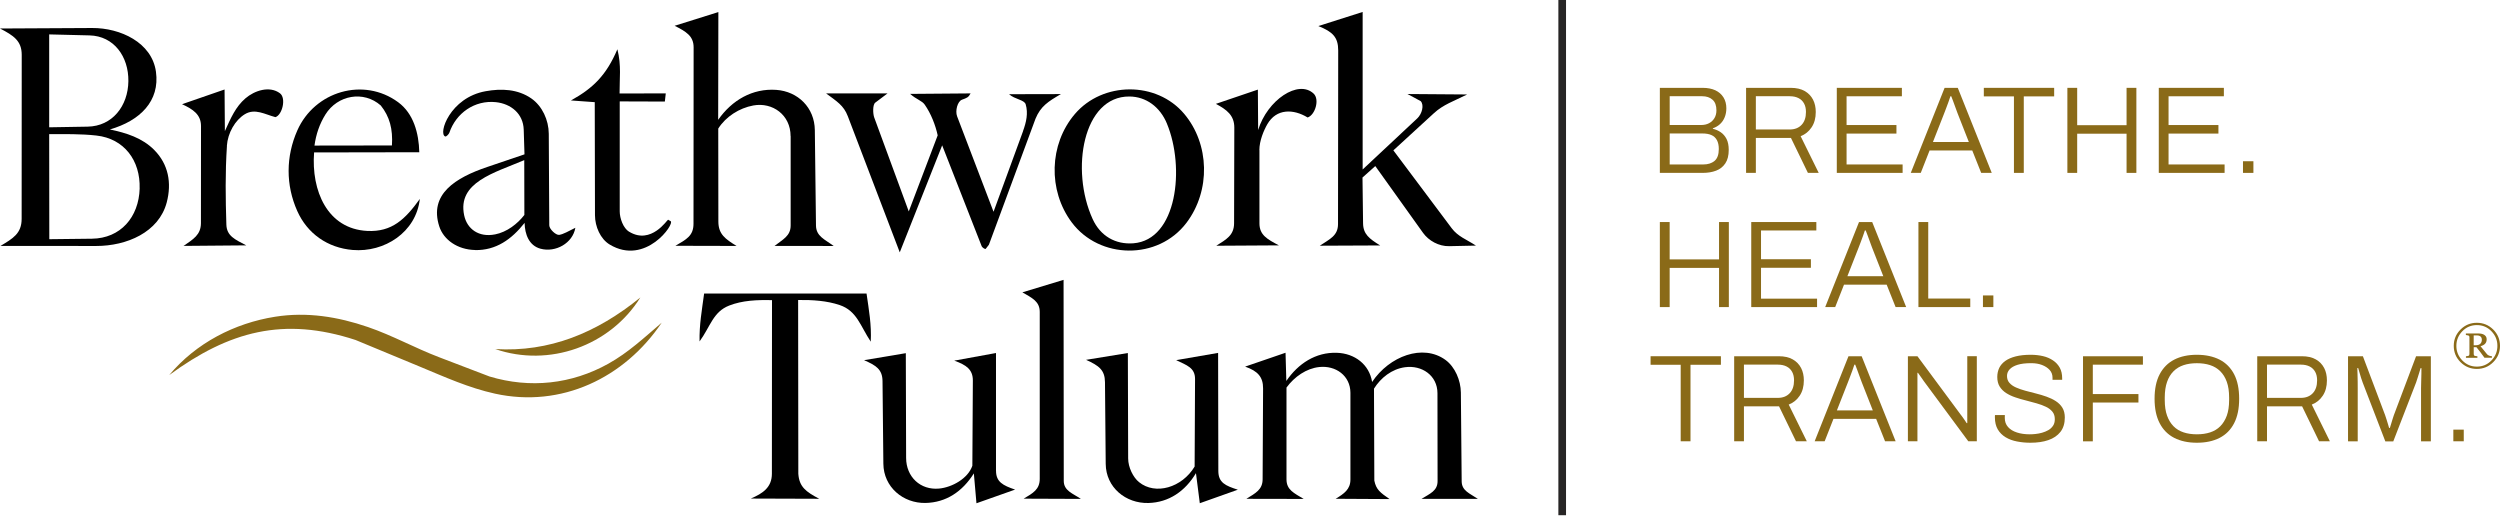
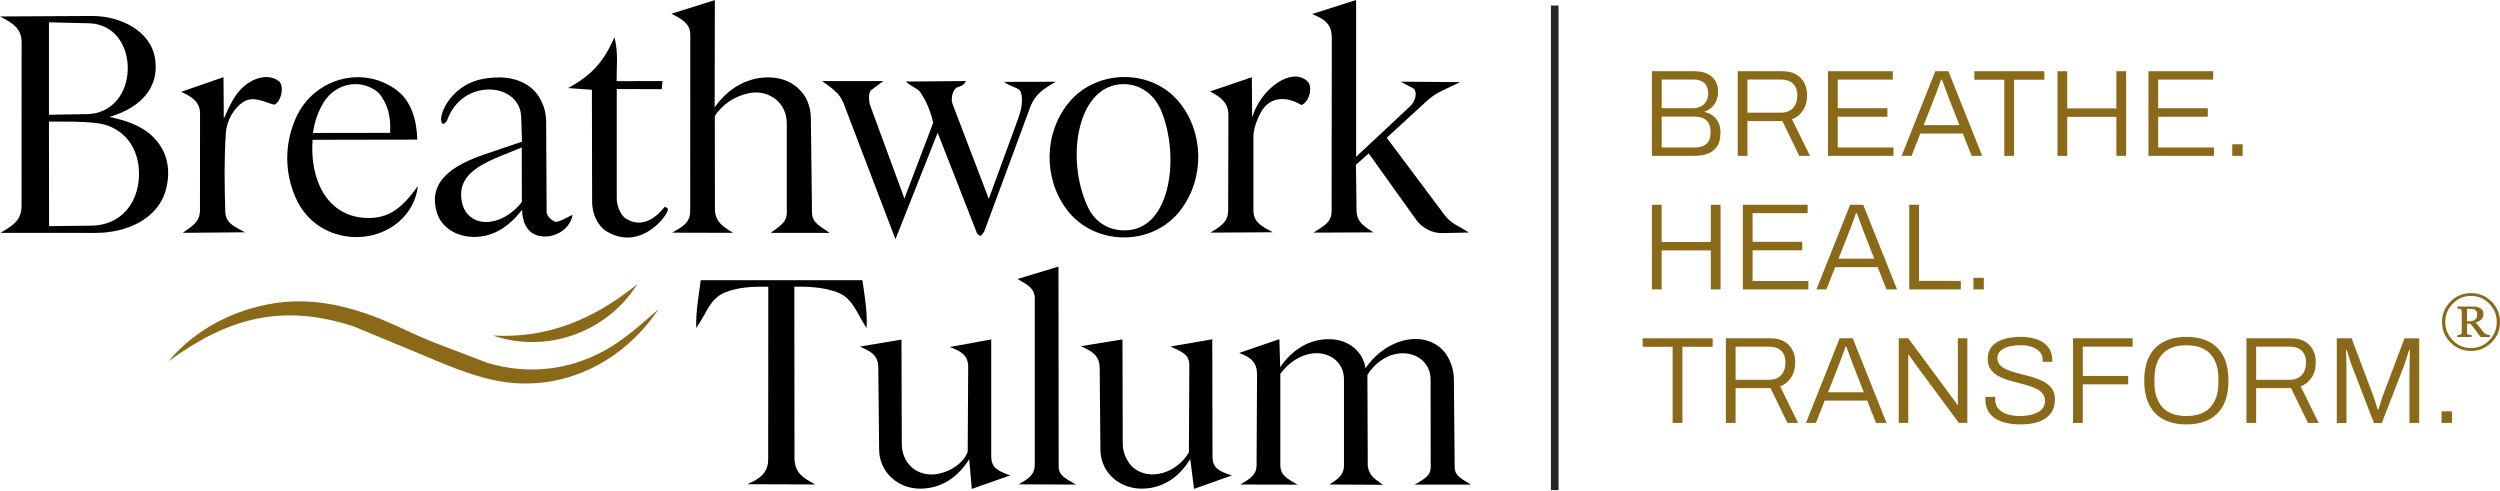
- <svg xmlns="http://www.w3.org/2000/svg" id="Layer_2" data-name="Layer 2" viewBox="0 0 652.59 134.49">
+ <svg xmlns="http://www.w3.org/2000/svg" id="Layer_2" data-name="Layer 2" viewBox="0 0 655.73 128.54">
  <defs>
    <style>
      .cls-1 {
        fill: #8a6a18;
      }

      .cls-2 {
        isolation: isolate;
      }

      .cls-3 {
        fill: #272525;
      }
    </style>
  </defs>
  <g id="Layer_1-2" data-name="Layer 1">
    <g>
      <g>
-         <path d="M40.29,39.18c3.63,3.67,4.59,8.51,3.23,13.67-2.06,7.79-10.45,11.37-18.43,11.36l-24.96-.02c3.25-1.94,5.52-3.24,5.52-7.07l.02-42.8c0-3.68-2.15-5.05-5.66-6.88l24.04-.13c7.37-.04,15.6,3.78,16.66,11.42s-4.14,12.79-12.03,15.06c4.27.91,8.43,2.17,11.62,5.39ZM33.51,21.18c.08-6.42-3.78-11.79-10.14-11.94l-10.53-.26v24.25s10.03-.17,10.03-.17c6.45-.11,10.56-5.38,10.64-11.87ZM36.45,49.2c.22-7.28-4.02-13.02-11.29-13.82-4.02-.45-8.26-.37-12.32-.36l.03,27.42,11.13-.13c7.45-.09,12.23-5.59,12.46-13.11Z" />
-         <path d="M362.77,130.28l-14.11-.08c2.2-1.34,3.85-2.47,3.85-5.02v-22.66c-.02-4.44-3.83-7.18-8.15-6.71-3.35.36-6.46,2.52-8.54,5.36v23.95c0,2.76,1.95,3.58,4.49,5.12l-14.97-.03c2.41-1.49,4.24-2.39,4.25-5.1l.12-23.72c.01-2.97-1.36-4.53-4.69-5.69l10.55-3.62.21,7.36c3.09-4.53,7.66-7.53,13.17-7.35,4.68.15,8.49,3.05,9.22,7.62,4.49-6.74,13.27-10.05,19.16-5.75,2.49,1.82,3.98,5.35,4.01,8.51l.21,23.18c.02,2.47,2.09,3.13,4.24,4.58h-14.74c2.27-1.4,4.22-2.11,4.21-4.67l-.03-22.91c0-4.64-4.08-7.4-8.49-6.79-3.44.48-6.29,2.74-8.08,5.59l.09,24.01c.48,2.36,1.51,3.1,4.01,4.84Z" />
-         <path d="M206.37,35.52c0-5.52-4.71-8.9-9.72-7.99-3.69.68-7.18,2.91-9.16,6.03l.03,24.28c0,3.3,1.83,4.57,4.75,6.36l-15.96-.04c2.82-1.66,4.72-2.57,4.72-5.76l.03-46.04c0-2.99-2.01-4.13-4.95-5.63l11.41-3.58-.05,28.13c3.57-5.12,8.95-8.26,15.17-7.82,5.63.4,9.99,4.61,10.06,10.51l.3,24.88c.03,2.85,2.3,3.62,4.62,5.36l-15.43-.02c2.17-1.71,4.2-2.58,4.2-5.34v-23.34Z" />
-         <path d="M267.04,34.23c.85-2.31,1.39-4.69.7-7-.36-1.2-2.81-1.27-4.34-2.64l13.54-.03c-3.32,1.93-5.29,3.16-6.64,6.44l-12.16,32.88-.82,1.06c-.16.21-.94-.35-1.06-.65l-10.32-26.35-11.07,27.93-13.56-35.53c-1.09-2.86-2.87-3.86-5.67-5.96h16.04s-3.19,2.4-3.19,2.4c-.74.55-.63,2.94-.29,3.88l9.02,24.53,7.55-19.86c-.59-2.71-1.75-5.67-3.38-8.01-.73-1.05-2.17-1.35-3.81-2.81l15.78-.13c-.56,1.06-.95,1.17-2.26,1.65-1.15.42-1.81,2.9-1.26,4.34l9.51,24.91,7.7-21.03Z" />
-         <path d="M378.28,64.26c-2.69.06-5.34-1.42-6.81-3.47l-12.47-17.44-3.34,2.99.15,11.95c.04,2.85,1.62,4.02,4.46,5.78l-15.75.07c2.55-1.72,4.74-2.57,4.75-5.63l.05-45.33c0-3.46-1.42-4.87-5.18-6.38l11.56-3.68v41.12s14.27-13.35,14.27-13.35c1.22-1.15,1.85-3.49.87-4.5l-3.44-1.85,15.58.12c-3.57,1.78-6.23,2.64-8.67,4.88l-10.59,9.71,15.22,20.32c1.63,2.17,3.79,2.89,6.34,4.54l-7,.15Z" />
-         <path d="M309.72,58.15c-7.44,9.84-22.74,9.55-29.96-.1-6.23-8.33-5.93-20.39.83-28.3,7.25-8.48,21.29-8.62,28.53-.03,6.64,7.88,6.95,20.03.6,28.43ZM304.61,32.26c-1.81-4.37-5.45-7.04-9.8-7.07-12.12-.08-15.44,19.15-9.6,31.97,2.04,4.48,5.99,6.7,10.62,6.35,11.45-.86,13.54-19.76,8.78-31.24Z" />
-         <path d="M260,122.9c0,2.9,1.81,3.83,4.98,4.9l-10.09,3.57-.68-7.8c-2.98,4.76-7.25,7.61-12.62,7.72-5.82.12-10.94-4.13-11-10.24l-.22-21.56c-.03-3.08-1.69-4.1-4.82-5.47l10.9-1.83.08,27.36c.01,4.91,3.72,8.46,8.65,7.98,3.29-.32,7.5-2.58,8.64-5.96l.13-22.22c.02-2.91-1.75-4.1-4.86-5.21l10.9-1.99v30.75Z" />
-         <path d="M213.83,130.2l-17.85-.06c3.14-1.32,5.51-2.92,5.51-6.49l.03-45.3c-3.9-.1-7.75.07-11.17,1.41-4.21,1.64-4.87,5.4-7.74,9.37-.09-4.31.6-8.09,1.19-12.5h42.4c.62,4.35,1.32,8.12,1.1,12.56-2.77-4.18-3.61-8.03-8.11-9.56-3.32-1.12-7.03-1.37-10.85-1.32l.05,45.36c.24,3.44,1.99,4.69,5.45,6.53Z" />
-         <path d="M318.03,122.93c0,3.07,1.87,3.87,5.09,4.9l-9.93,3.53-1-7.85c-2.81,4.71-7.07,7.65-12.42,7.79-5.9.15-11.09-4.05-11.14-10.23l-.19-21.3c-.03-3.17-1.54-4.31-4.94-5.84l10.91-1.78.08,27.53c0,2.32,1.32,4.95,2.83,6.17,4.28,3.48,11.23,1.44,14.52-4.06l.11-22.85c.01-2.95-2.13-3.58-4.93-4.93l10.95-1.89.06,30.81Z" />
-         <path d="M123.99,65.26c-4.56-.1-8.18-2.65-9.32-6.15-2.73-8.43,4.23-12.72,12.54-15.53l9.7-3.29-.2-6.44c-.13-4.19-3.34-6.76-7.25-7.18-5.58-.59-10.42,2.86-12.16,7.97-.12.35-.79,1.09-1.08.98-1.91-.68,1.23-10.14,10.55-11.81,4.1-.74,8.39-.57,11.93,1.89,2.84,1.98,4.53,5.63,4.55,9.23l.13,23.89c0,.98,1.73,2.61,2.59,2.49,1.05-.15,2.44-.96,4.22-1.85-.68,4.02-5.17,6.53-9.11,5.46-3-.82-4.08-3.77-4.14-6.74-3.39,4.29-7.45,7.21-12.95,7.1ZM129.18,61.2c3.18-.62,5.92-2.79,7.7-5.09l-.03-14.31c-7.87,3.35-17.49,5.78-15.69,14.39.77,3.67,3.9,5.81,8.03,5Z" />
-         <path d="M95.88,60.28c6.44.32,9.9-3.05,13.71-8.35-.97,8.72-9.26,14.02-17.53,13.32-6.54-.55-11.84-4.27-14.47-10.18-3.02-6.78-2.99-14.22.03-21.04,4.51-10.17,17.26-14,26.31-7.35,4.03,2.96,5.4,8.09,5.52,13.06l-27.46.05c-.77,9.97,3.44,19.97,13.89,20.49ZM102.31,37.97c.27-4.29-.59-7.52-2.91-10.43-4.49-3.97-11.29-2.74-14.46,2.36-1.54,2.49-2.44,5.14-2.85,8.1l20.21-.03Z" />
-         <path d="M164.22,60.48c5.79,3.53,10.01-3.23,10.18-3.13l.67.39c1.13.65-6.55,11.72-15.91,6.1-2.43-1.46-3.84-4.68-3.85-7.67l-.06-29.5-6.22-.45c5.83-3.21,9.27-6.63,12.13-13.36,1.08,4.23.54,7.73.57,11.54l12.06-.02-.24,2.13-11.78-.04v28.71c0,1.79.91,4.37,2.44,5.31Z" />
-         <path d="M267.21,130.17c2.42-1.43,4.2-2.41,4.2-5.17v-43.58c0-2.74-2-3.64-4.53-5.11l10.75-3.26.05,52.48c0,2.57,2.33,3.26,4.48,4.7l-14.96-.06Z" />
-         <path d="M59.24,38.08c-.47,7.03-.36,13.8-.15,20.54.09,3.01,2.27,3.88,5.18,5.43l-16.35.14c2.52-1.75,4.52-2.88,4.53-5.94l.02-25.35c0-3.01-2.1-4.39-4.95-5.7l11.1-3.84.08,10.87c1.55-3.43,2.81-6.36,5.37-8.56,2.37-2.04,6.31-3.35,9.02-1.31,1.65,1.25.62,5.62-1.19,6.22-2.76-.72-5.34-2.38-8-.76-2.5,1.53-4.45,4.85-4.68,8.27Z" />
-         <path d="M328.76,39.17v19.13c0,3.06,2.03,4.13,5.07,5.75l-16.34.1c2.64-1.67,4.65-2.74,4.65-5.89l.06-24.95c0-3.2-1.95-4.67-4.81-6.2l10.96-3.72.07,10.55c2.39-7.83,10.51-13.29,14.5-9.49,1.58,1.51.41,5.54-1.58,6.22-3.72-2.27-8.13-2.36-10.51,1.73-.97,1.68-2.09,4.39-2.09,6.77Z" />
+         <path d="M40.29,36.06c3.63,3.67,4.59,8.51,3.23,13.67-2.06,7.79-10.45,11.37-18.43,11.36l-24.96-.02c3.25-1.94,5.52-3.24,5.52-7.07l.02-42.8c0-3.68-2.15-5.05-5.66-6.88l24.04-.13c7.37-.04,15.6,3.78,16.66,11.42s-4.14,12.79-12.03,15.06c4.27.91,8.43,2.17,11.62,5.39ZM33.51,18.05c.08-6.42-3.78-11.79-10.14-11.94l-10.53-.26v24.25s10.03-.17,10.03-.17c6.45-.11,10.56-5.38,10.64-11.87ZM36.45,46.08c.22-7.28-4.02-13.02-11.29-13.82-4.02-.45-8.26-.37-12.32-.36l.03,27.42,11.13-.13c7.45-.09,12.23-5.59,12.46-13.11Z" />
+         <path d="M362.77,127.16l-14.11-.08c2.2-1.34,3.85-2.47,3.85-5.02v-22.66c-.02-4.44-3.83-7.18-8.15-6.71-3.35.36-6.46,2.52-8.54,5.36v23.95c0,2.76,1.95,3.58,4.49,5.12l-14.97-.03c2.41-1.49,4.24-2.39,4.25-5.1l.12-23.72c.01-2.97-1.36-4.53-4.69-5.69l10.55-3.62.21,7.36c3.09-4.53,7.66-7.53,13.17-7.35,4.68.15,8.49,3.05,9.22,7.62,4.49-6.74,13.27-10.05,19.16-5.75,2.49,1.82,3.98,5.35,4.01,8.51l.21,23.18c.02,2.47,2.09,3.13,4.24,4.58h-14.74c2.27-1.4,4.22-2.11,4.21-4.67l-.03-22.91c0-4.64-4.08-7.4-8.49-6.79-3.44.48-6.29,2.74-8.08,5.59l.09,24.01c.48,2.36,1.51,3.1,4.01,4.84Z" />
+         <path d="M206.37,32.39c0-5.52-4.71-8.9-9.72-7.99-3.69.68-7.18,2.91-9.16,6.03l.03,24.28c0,3.3,1.83,4.57,4.75,6.36l-15.96-.04c2.82-1.66,4.72-2.57,4.72-5.76l.03-46.04c0-2.99-2.01-4.13-4.95-5.63L187.5.03l-.05,28.13c3.57-5.12,8.95-8.26,15.17-7.82,5.63.4,9.99,4.61,10.06,10.51l.3,24.88c.03,2.85,2.3,3.62,4.62,5.36l-15.43-.02c2.17-1.71,4.2-2.58,4.2-5.34v-23.34Z" />
+         <path d="M267.04,31.11c.85-2.31,1.39-4.69.7-7-.36-1.2-2.81-1.27-4.34-2.64l13.54-.03c-3.32,1.93-5.29,3.16-6.64,6.44l-12.16,32.88-.82,1.06c-.16.21-.94-.35-1.06-.65l-10.32-26.35-11.07,27.93-13.56-35.53c-1.09-2.86-2.87-3.86-5.67-5.96h16.04s-3.19,2.4-3.19,2.4c-.74.55-.63,2.94-.29,3.88l9.02,24.53,7.55-19.86c-.59-2.71-1.75-5.67-3.38-8.01-.73-1.05-2.17-1.35-3.81-2.81l15.78-.13c-.56,1.06-.95,1.17-2.26,1.65-1.15.42-1.81,2.9-1.26,4.34l9.51,24.91,7.7-21.03Z" />
+         <path d="M378.28,61.14c-2.69.06-5.34-1.42-6.81-3.47l-12.47-17.44-3.34,2.99.15,11.95c.04,2.85,1.62,4.02,4.46,5.78l-15.75.07c2.55-1.72,4.74-2.57,4.75-5.63l.05-45.33c0-3.46-1.42-4.87-5.18-6.38l11.56-3.68v41.12s14.27-13.35,14.27-13.35c1.22-1.15,1.85-3.49.87-4.5l-3.44-1.85,15.58.12c-3.57,1.78-6.23,2.64-8.67,4.88l-10.59,9.71,15.22,20.32c1.63,2.17,3.79,2.89,6.34,4.54l-7,.15Z" />
+         <path d="M309.72,55.02c-7.44,9.84-22.74,9.55-29.96-.1-6.23-8.33-5.93-20.39.83-28.3,7.25-8.48,21.29-8.62,28.53-.03,6.64,7.88,6.95,20.03.6,28.43ZM304.61,29.14c-1.81-4.37-5.45-7.04-9.8-7.07-12.12-.08-15.44,19.15-9.6,31.97,2.04,4.48,5.99,6.7,10.62,6.35,11.45-.86,13.54-19.76,8.78-31.24Z" />
+         <path d="M260,119.78c0,2.9,1.81,3.83,4.98,4.9l-10.09,3.57-.68-7.8c-2.98,4.76-7.25,7.61-12.62,7.72-5.82.12-10.94-4.13-11-10.24l-.22-21.56c-.03-3.08-1.69-4.1-4.82-5.47l10.9-1.83.08,27.36c.01,4.91,3.72,8.46,8.65,7.98,3.29-.32,7.5-2.58,8.64-5.96l.13-22.22c.02-2.91-1.75-4.1-4.86-5.21l10.9-1.99v30.75Z" />
+         <path d="M213.83,127.07l-17.85-.06c3.14-1.32,5.51-2.92,5.51-6.49l.03-45.3c-3.9-.1-7.75.07-11.17,1.41-4.21,1.64-4.87,5.4-7.74,9.37-.09-4.31.6-8.09,1.19-12.5h42.4c.62,4.35,1.32,8.12,1.1,12.56-2.77-4.18-3.61-8.03-8.11-9.56-3.32-1.12-7.03-1.37-10.85-1.32l.05,45.36c.24,3.44,1.99,4.69,5.45,6.53Z" />
+         <path d="M318.03,119.8c0,3.07,1.87,3.87,5.09,4.9l-9.93,3.53-1-7.85c-2.81,4.71-7.07,7.65-12.42,7.79-5.9.15-11.09-4.05-11.14-10.23l-.19-21.3c-.03-3.17-1.54-4.31-4.94-5.84l10.91-1.78.08,27.53c0,2.32,1.32,4.95,2.83,6.17,4.28,3.48,11.23,1.44,14.52-4.06l.11-22.85c.01-2.95-2.13-3.58-4.93-4.93l10.95-1.89.06,30.81Z" />
+         <path d="M123.99,62.13c-4.56-.1-8.18-2.65-9.32-6.15-2.73-8.43,4.23-12.72,12.54-15.53l9.7-3.29-.2-6.44c-.13-4.19-3.34-6.76-7.25-7.18-5.58-.59-10.42,2.86-12.16,7.97-.12.35-.79,1.09-1.08.98-1.91-.68,1.23-10.14,10.55-11.81,4.1-.74,8.39-.57,11.93,1.89,2.84,1.98,4.53,5.63,4.55,9.23l.13,23.89c0,.98,1.73,2.61,2.59,2.49,1.05-.15,2.44-.96,4.22-1.85-.68,4.02-5.17,6.53-9.11,5.46-3-.82-4.08-3.77-4.14-6.74-3.39,4.29-7.45,7.21-12.95,7.1ZM129.18,58.07c3.18-.62,5.92-2.79,7.7-5.09l-.03-14.31c-7.87,3.35-17.49,5.78-15.69,14.39.77,3.67,3.9,5.81,8.03,5Z" />
+         <path d="M95.88,57.16c6.44.32,9.9-3.05,13.71-8.35-.97,8.72-9.26,14.02-17.53,13.32-6.54-.55-11.84-4.27-14.47-10.18-3.02-6.78-2.99-14.22.03-21.04,4.51-10.17,17.26-14,26.31-7.35,4.03,2.96,5.4,8.09,5.52,13.06l-27.46.05c-.77,9.97,3.44,19.97,13.89,20.49ZM102.31,34.85c.27-4.29-.59-7.52-2.91-10.43-4.49-3.97-11.29-2.74-14.46,2.36-1.54,2.49-2.44,5.14-2.85,8.1l20.21-.03Z" />
+         <path d="M164.22,57.36c5.79,3.53,10.01-3.23,10.18-3.13l.67.39c1.13.65-6.55,11.72-15.91,6.1-2.43-1.46-3.84-4.68-3.85-7.67l-.06-29.5-6.22-.45c5.83-3.21,9.27-6.63,12.13-13.36,1.08,4.23.54,7.73.57,11.54l12.06-.02-.24,2.13-11.78-.04v28.71c0,1.79.91,4.37,2.44,5.31Z" />
+         <path d="M267.21,127.04c2.42-1.43,4.2-2.41,4.2-5.17v-43.58c0-2.74-2-3.64-4.53-5.11l10.75-3.26.05,52.48c0,2.57,2.33,3.26,4.48,4.7l-14.96-.06Z" />
+         <path d="M59.24,34.96c-.47,7.03-.36,13.8-.15,20.54.09,3.01,2.27,3.88,5.18,5.43l-16.35.14c2.52-1.75,4.52-2.88,4.53-5.94l.02-25.35c0-3.01-2.1-4.39-4.95-5.7l11.1-3.84.08,10.87c1.55-3.43,2.81-6.36,5.37-8.56,2.37-2.04,6.31-3.35,9.02-1.31,1.65,1.25.62,5.62-1.19,6.22-2.76-.72-5.34-2.38-8-.76-2.5,1.53-4.45,4.85-4.68,8.27Z" />
+         <path d="M328.76,36.04v19.13c0,3.06,2.03,4.13,5.07,5.75l-16.34.1c2.64-1.67,4.65-2.74,4.65-5.89l.06-24.95c0-3.2-1.95-4.67-4.81-6.2l10.96-3.72.07,10.55c2.39-7.83,10.51-13.29,14.5-9.49,1.58,1.51.41,5.54-1.58,6.22-3.72-2.27-8.13-2.36-10.51,1.73-.97,1.68-2.09,4.39-2.09,6.77Z" />
        <g>
-           <path class="cls-1" d="M172.73,84.23c-9.72,14.44-26.22,22.33-43.51,18.53-6.85-1.51-13.04-4.32-19.52-7.01l-16.88-7c-18.75-6.14-32.99-2.32-48.65,9.16,6.99-8.37,17.05-13.55,27.64-15.23,8.31-1.32,16.4,0,24.24,2.69,6.47,2.22,12.23,5.46,18.58,7.88l13.16,5.03c10.55,3.18,21.42,2.02,31.03-3.35,5.2-2.91,9.24-6.7,13.91-10.7Z" />
-           <path class="cls-1" d="M129.29,91.12c14.14.84,26.45-4.19,37.87-13.47-7.94,12.7-23.86,18.3-37.87,13.47Z" />
+           <path class="cls-1" d="M172.73,81.11c-9.72,14.44-26.22,22.33-43.51,18.53-6.85-1.51-13.04-4.32-19.52-7.01l-16.88-7c-18.75-6.14-32.99-2.32-48.65,9.16,6.99-8.37,17.05-13.55,27.64-15.23,8.31-1.32,16.4,0,24.24,2.69,6.47,2.22,12.23,5.46,18.58,7.88l13.16,5.03c10.55,3.18,21.42,2.02,31.03-3.35,5.2-2.91,9.24-6.7,13.91-10.7Z" />
+           <path class="cls-1" d="M129.29,88c14.14.84,26.45-4.19,37.87-13.47-7.94,12.7-23.86,18.3-37.87,13.47Z" />
        </g>
      </g>
-       <rect class="cls-3" x="406.79" width="2" height="134.49" />
+       <rect class="cls-3" x="406.79" y="1.45" width="2" height="127.09" />
      <g>
        <g class="cls-2">
-           <path class="cls-1" d="M652.59,90.28c0,1.66-.59,3.08-1.77,4.26s-2.6,1.76-4.27,1.76-3.08-.59-4.26-1.76-1.77-2.59-1.77-4.26.59-3.08,1.77-4.26,2.6-1.76,4.26-1.76,3.09.59,4.27,1.76,1.77,2.59,1.77,4.26ZM651.91,90.28c0-1.48-.52-2.75-1.56-3.82s-2.31-1.6-3.8-1.6-2.76.53-3.79,1.6c-1.04,1.07-1.56,2.34-1.56,3.82s.52,2.75,1.56,3.82c1.04,1.07,2.3,1.6,3.79,1.6s2.76-.53,3.8-1.6,1.56-2.34,1.56-3.82ZM650.49,93.39h-1.95c-.43-.61-.81-1.12-1.12-1.52-.32-.41-.64-.82-.97-1.23h-.72v1.79c0,.1.02.19.06.28.04.08.11.15.23.19.05.02.15.04.31.06.16.03.28.04.36.04v.4h-2.99v-.4c.08,0,.19-.02.33-.04.14-.02.25-.04.31-.07.1-.04.17-.1.21-.18s.06-.17.06-.29v-4.38c0-.11-.02-.2-.05-.28-.03-.08-.11-.14-.23-.18-.1-.03-.21-.06-.33-.08-.12-.02-.23-.04-.32-.05v-.4h3.35c.25,0,.5.03.75.08.25.05.47.14.67.26.2.12.35.27.48.47s.18.43.18.7c0,.5-.14.88-.41,1.17s-.67.5-1.2.64c.37.45.68.82.93,1.14s.48.59.68.84c.13.16.25.28.38.35.12.08.24.13.35.17.09.03.2.06.33.08.13.03.23.04.31.04v.4ZM647.85,88.7c0-.38-.11-.66-.34-.86s-.56-.29-1-.29h-.79v2.57h.59c.47,0,.85-.12,1.12-.37s.42-.6.42-1.05Z" />
+           <path class="cls-1" d="M655.73,84.46c0,2.1-.74,3.89-2.23,5.37s-3.28,2.22-5.38,2.22-3.89-.74-5.37-2.22-2.23-3.27-2.23-5.37.74-3.89,2.23-5.37,3.27-2.22,5.37-2.22,3.89.74,5.38,2.22,2.23,3.27,2.23,5.37ZM654.88,84.46c0-1.86-.66-3.47-1.97-4.81s-2.91-2.02-4.79-2.02-3.47.67-4.78,2.02c-1.31,1.35-1.96,2.95-1.96,4.81s.65,3.47,1.96,4.81c1.31,1.35,2.9,2.02,4.78,2.02s3.48-.67,4.79-2.02,1.97-2.95,1.97-4.81ZM653.09,88.39h-2.46c-.54-.77-1.02-1.41-1.42-1.92-.4-.51-.81-1.03-1.23-1.55h-.91v2.25c0,.13.02.24.07.35.05.11.14.18.29.24.06.02.19.05.4.08.2.03.35.05.46.06v.5h-3.77v-.5c.1-.01.24-.03.42-.05.18-.02.31-.05.4-.09.13-.05.22-.13.27-.22s.08-.22.08-.36v-5.52c0-.14-.02-.26-.06-.36-.04-.1-.14-.18-.29-.23-.12-.04-.26-.08-.41-.11-.16-.03-.29-.05-.4-.06v-.5h4.23c.32,0,.64.03.95.1.31.07.59.18.84.33.25.15.45.34.6.59s.23.54.23.88c0,.62-.17,1.11-.51,1.47s-.84.62-1.51.81c.46.56.86,1.04,1.17,1.43s.6.75.86,1.06c.16.2.32.35.47.45.15.1.3.17.45.22.11.04.25.08.41.11.16.03.29.05.39.06v.5ZM649.76,82.47c0-.47-.14-.83-.43-1.08s-.71-.37-1.26-.37h-1v3.24h.75c.6,0,1.07-.16,1.42-.47s.52-.75.52-1.32Z" />
        </g>
        <g>
-           <path class="cls-1" d="M433.28,45.13v-22.2h11.17c1.3,0,2.4.22,3.32.64.91.43,1.62,1.05,2.12,1.85.49.79.75,1.75.75,2.85,0,.84-.14,1.61-.43,2.33s-.7,1.31-1.23,1.8c-.53.49-1.15.84-1.86,1.09v.13c.76.18,1.45.48,2.07.91.63.43,1.12,1.02,1.51,1.76.37.75.56,1.69.56,2.83,0,1.47-.29,2.64-.89,3.53s-1.4,1.52-2.41,1.9c-1.02.39-2.19.58-3.49.58h-11.18ZM435.84,32.63h8.23c.77,0,1.46-.15,2.06-.47s1.06-.76,1.41-1.34c.34-.58.51-1.25.51-2.01,0-1.25-.34-2.19-1.02-2.78-.68-.61-1.58-.91-2.7-.91h-8.48v7.51h-.01ZM435.84,42.93h8.78c1.2,0,2.19-.3,2.93-.92s1.12-1.66,1.12-3.12c0-.92-.16-1.69-.49-2.3s-.79-1.05-1.43-1.33c-.63-.28-1.41-.42-2.36-.42h-8.54v8.1h-.01Z" />
-           <path class="cls-1" d="M455.79,45.13v-22.2h11.65c1.47,0,2.68.28,3.65.83.96.55,1.68,1.3,2.17,2.24.49.95.72,2.03.72,3.24,0,1.58-.36,2.91-1.09,4s-1.68,1.86-2.86,2.31l4.72,9.58h-2.82l-4.43-9.13h-9.16v9.13h-2.56,0ZM458.35,33.8h8.83c1.32,0,2.35-.41,3.11-1.22.76-.81,1.13-1.93,1.13-3.35,0-.86-.16-1.6-.49-2.2-.33-.61-.79-1.08-1.43-1.41s-1.4-.5-2.33-.5h-8.83v8.67h0Z" />
-           <path class="cls-1" d="M479.47,45.13v-22.2h16.99v2.2h-14.44v7.51h13.02v2.23h-13.02v8.06h14.63v2.2h-17.19.01Z" />
-           <path class="cls-1" d="M498.78,45.13l8.83-22.2h3.44l8.87,22.2h-2.76l-2.33-5.85h-11.14l-2.3,5.85h-2.62ZM504.56,37.07h9.38l-2.91-7.41c-.07-.18-.16-.43-.29-.78-.13-.34-.28-.74-.43-1.18-.16-.44-.33-.89-.49-1.34s-.32-.86-.47-1.23h-.22c-.13.41-.29.9-.5,1.46s-.41,1.12-.62,1.67c-.21.55-.39,1.02-.54,1.41l-2.91,7.41h0Z" />
-           <path class="cls-1" d="M525.71,45.13v-19.97h-7.86v-2.23h18.36v2.23h-7.93v19.97h-2.56Z" />
-           <path class="cls-1" d="M539.66,45.13v-22.2h2.56v9.75h12.89v-9.75h2.56v22.2h-2.56v-10.23h-12.89v10.23h-2.56Z" />
-           <path class="cls-1" d="M563.52,45.13v-22.2h16.99v2.2h-14.44v7.51h13.02v2.23h-13.02v8.06h14.63v2.2h-17.19.01Z" />
-           <path class="cls-1" d="M585.5,45.13v-3.04h2.72v3.04h-2.72Z" />
-           <path class="cls-1" d="M433.28,80.16v-22.2h2.56v9.75h12.89v-9.75h2.56v22.2h-2.56v-10.23h-12.89v10.23h-2.56Z" />
-           <path class="cls-1" d="M457.14,80.16v-22.2h16.99v2.2h-14.44v7.51h13.02v2.23h-13.02v8.06h14.63v2.2h-17.19.01Z" />
-           <path class="cls-1" d="M476.44,80.16l8.83-22.2h3.44l8.87,22.2h-2.76l-2.33-5.85h-11.14l-2.3,5.85h-2.62ZM482.23,72.1h9.38l-2.91-7.41c-.07-.18-.16-.43-.29-.78-.13-.34-.28-.74-.43-1.18-.16-.44-.33-.89-.49-1.34s-.32-.86-.47-1.23h-.22c-.13.41-.29.9-.5,1.46s-.41,1.12-.62,1.67-.39,1.02-.54,1.41l-2.91,7.41h0Z" />
-           <path class="cls-1" d="M500.78,80.16v-22.2h2.56v19.97h10.97v2.23h-13.53Z" />
-           <path class="cls-1" d="M517.62,80.16v-3.04h2.72v3.04h-2.72Z" />
-           <path class="cls-1" d="M438.72,115.19v-19.97h-7.86v-2.23h18.36v2.23h-7.94v19.97h-2.56,0Z" />
-           <path class="cls-1" d="M452.68,115.19v-22.2h11.65c1.47,0,2.68.28,3.65.83.96.55,1.68,1.3,2.17,2.24.49.95.72,2.03.72,3.24,0,1.58-.36,2.91-1.09,4s-1.68,1.86-2.86,2.31l4.72,9.58h-2.82l-4.43-9.13h-9.16v9.13h-2.56,0ZM455.24,103.86h8.83c1.32,0,2.35-.41,3.11-1.22s1.13-1.93,1.13-3.35c0-.86-.16-1.6-.49-2.2-.33-.61-.79-1.08-1.43-1.41s-1.4-.5-2.33-.5h-8.83v8.67h0Z" />
-           <path class="cls-1" d="M473.69,115.19l8.83-22.2h3.44l8.87,22.2h-2.76l-2.33-5.85h-11.14l-2.3,5.85h-2.62ZM479.49,107.13h9.38l-2.91-7.41c-.07-.18-.16-.43-.29-.78-.13-.34-.28-.74-.43-1.18-.16-.44-.33-.89-.49-1.34s-.32-.86-.47-1.23h-.22c-.13.41-.29.9-.5,1.46s-.41,1.12-.62,1.67-.39,1.02-.54,1.41l-2.91,7.41h0Z" />
-           <path class="cls-1" d="M498.03,115.19v-22.2h2.49l11.36,15.34c.13.15.29.35.47.62.19.26.36.53.55.79s.34.51.47.72h.16v-17.48h2.49v22.2h-2.23l-11.59-15.67c-.15-.21-.39-.55-.71-1.02s-.61-.85-.84-1.18h-.13v17.87h-2.49.01Z" />
-           <path class="cls-1" d="M529.98,115.57c-1.19,0-2.34-.11-3.46-.33-1.12-.21-2.12-.58-2.98-1.1s-1.54-1.19-2.05-2.05c-.49-.84-.75-1.89-.75-3.14v-.3c0-.09,0-.2.04-.3h2.56c0,.08,0,.21-.01.35,0,.15-.01.28-.01.39,0,.95.28,1.74.85,2.38s1.34,1.11,2.34,1.43c.98.32,2.09.47,3.32.47.41,0,.9-.02,1.47-.08s1.16-.16,1.75-.33,1.13-.39,1.64-.68.9-.67,1.22-1.13c.32-.47.47-1.04.47-1.73,0-.79-.21-1.46-.64-1.97s-.99-.95-1.69-1.27c-.7-.34-1.51-.63-2.41-.89-.91-.26-1.83-.5-2.78-.75-.95-.23-1.87-.5-2.77-.81-.9-.3-1.71-.68-2.41-1.13s-1.27-1.02-1.69-1.69-.63-1.52-.63-2.51c0-.86.18-1.65.51-2.36.34-.71.88-1.32,1.59-1.83.71-.5,1.61-.9,2.72-1.18,1.1-.28,2.41-.42,3.91-.42,1.15,0,2.21.12,3.2.35s1.87.61,2.62,1.12c.76.5,1.34,1.15,1.76,1.9.42.77.63,1.69.63,2.77v.39h-2.52v-.55c0-.79-.25-1.47-.75-2.02s-1.16-.98-1.99-1.3c-.83-.32-1.78-.47-2.83-.47-1.45,0-2.63.14-3.56.43s-1.61.69-2.07,1.19c-.46.5-.68,1.08-.68,1.71,0,.74.21,1.34.64,1.82.43.49,1.01.89,1.72,1.2s1.52.6,2.41.84c.9.25,1.82.49,2.77.72s1.87.51,2.77.83,1.71.7,2.43,1.17,1.3,1.04,1.72,1.73c.42.69.63,1.54.63,2.56,0,1.53-.39,2.78-1.15,3.75-.77.97-1.82,1.68-3.16,2.14-1.34.46-2.89.68-4.66.68h-.05Z" />
-           <path class="cls-1" d="M543.74,115.19v-22.2h15.64v2.2h-13.08v7.68h11.91v2.2h-11.91v10.13s-2.56,0-2.56,0Z" />
-           <path class="cls-1" d="M573.46,115.57c-2.29,0-4.25-.42-5.91-1.27s-2.92-2.13-3.8-3.83c-.89-1.71-1.33-3.83-1.33-6.38s.44-4.7,1.33-6.39c.89-1.69,2.15-2.97,3.8-3.82,1.65-.85,3.62-1.27,5.91-1.27s4.29.43,5.94,1.27c1.65.85,2.91,2.13,3.79,3.82s1.31,3.82,1.31,6.39-.43,4.67-1.31,6.38-2.14,2.98-3.79,3.83c-1.65.85-3.63,1.27-5.94,1.27ZM573.46,113.37c1.27,0,2.43-.16,3.46-.5s1.92-.86,2.65-1.6,1.3-1.66,1.71-2.78c.4-1.12.6-2.47.6-4.04v-.68c0-1.6-.2-2.96-.6-4.08s-.97-2.05-1.71-2.78-1.61-1.26-2.65-1.6-2.19-.5-3.46-.5-2.42.16-3.45.5-1.9.86-2.64,1.6-1.3,1.66-1.69,2.78-.6,2.48-.6,4.08v.68c0,1.58.2,2.92.6,4.04s.97,2.05,1.69,2.78,1.61,1.26,2.64,1.6,2.17.5,3.45.5Z" />
-           <path class="cls-1" d="M589.22,115.19v-22.2h11.65c1.47,0,2.68.28,3.65.83.96.55,1.68,1.3,2.17,2.24s.72,2.03.72,3.24c0,1.58-.36,2.91-1.09,4s-1.68,1.86-2.86,2.31l4.72,9.58h-2.82l-4.43-9.13h-9.16v9.13h-2.56,0ZM591.78,103.86h8.83c1.32,0,2.35-.41,3.11-1.22.76-.81,1.13-1.93,1.13-3.35,0-.86-.16-1.6-.49-2.2-.33-.61-.79-1.08-1.43-1.41s-1.4-.5-2.33-.5h-8.83v8.67h0Z" />
-           <path class="cls-1" d="M612.92,115.19v-22.2h3.88l5.8,15.38c.13.36.26.76.39,1.18.13.42.26.82.37,1.2.12.37.21.69.28.96h.2c.08-.3.2-.65.33-1.06.13-.41.26-.82.37-1.22s.23-.75.34-1.05l5.8-15.38h3.86v22.2h-2.56v-13.82c0-.54,0-1.15.04-1.82.02-.68.04-1.34.05-1.99,0-.64.01-1.15.01-1.48h-.22c-.08.33-.2.71-.34,1.15-.14.44-.28.89-.42,1.34s-.28.88-.41,1.26l-5.96,15.38h-2.07l-5.92-15.38c-.13-.35-.26-.72-.39-1.13-.13-.41-.26-.84-.39-1.3-.13-.46-.26-.9-.39-1.33h-.22c.02.43.04.97.05,1.62,0,.64.02,1.3.04,1.94,0,.64.01,1.23.01,1.75v13.82h-2.49l-.02-.02Z" />
-           <path class="cls-1" d="M640.41,115.19v-3.04h2.72v3.04h-2.72Z" />
+           <path class="cls-1" d="M433.28,40.88v-22.2h11.17c1.3,0,2.4.22,3.32.64.91.43,1.62,1.05,2.12,1.85.49.79.75,1.75.75,2.85,0,.84-.14,1.61-.43,2.33s-.7,1.31-1.23,1.8c-.53.49-1.15.84-1.86,1.09v.13c.76.18,1.45.48,2.07.91.63.43,1.12,1.02,1.51,1.76.37.75.56,1.69.56,2.83,0,1.47-.29,2.64-.89,3.53s-1.4,1.52-2.41,1.9c-1.02.39-2.19.58-3.49.58h-11.18ZM435.84,28.38h8.23c.77,0,1.46-.15,2.06-.47s1.06-.76,1.41-1.34c.34-.58.51-1.25.51-2.01,0-1.25-.34-2.19-1.02-2.78-.68-.61-1.58-.91-2.7-.91h-8.48v7.51h-.01ZM435.84,38.68h8.78c1.2,0,2.19-.3,2.93-.92s1.12-1.66,1.12-3.12c0-.92-.16-1.69-.49-2.3s-.79-1.05-1.43-1.33c-.63-.28-1.41-.42-2.36-.42h-8.54v8.1h-.01Z" />
+           <path class="cls-1" d="M455.79,40.88v-22.2h11.65c1.47,0,2.68.28,3.65.83.96.55,1.68,1.3,2.17,2.24.49.95.72,2.03.72,3.24,0,1.58-.36,2.91-1.09,4s-1.68,1.86-2.86,2.31l4.72,9.58h-2.82l-4.43-9.13h-9.16v9.13h-2.56,0ZM458.35,29.55h8.83c1.32,0,2.35-.41,3.11-1.22.76-.81,1.13-1.93,1.13-3.35,0-.86-.16-1.6-.49-2.2-.33-.61-.79-1.08-1.43-1.41s-1.4-.5-2.33-.5h-8.83v8.67h0Z" />
+           <path class="cls-1" d="M479.47,40.88v-22.2h16.99v2.2h-14.44v7.51h13.02v2.23h-13.02v8.06h14.63v2.2h-17.19.01Z" />
+           <path class="cls-1" d="M498.78,40.88l8.83-22.2h3.44l8.87,22.2h-2.76l-2.33-5.85h-11.14l-2.3,5.85h-2.62ZM504.56,32.82h9.38l-2.91-7.41c-.07-.18-.16-.43-.29-.78-.13-.34-.28-.74-.43-1.18-.16-.44-.33-.89-.49-1.34s-.32-.86-.47-1.23h-.22c-.13.41-.29.9-.5,1.46s-.41,1.12-.62,1.67c-.21.55-.39,1.02-.54,1.41l-2.91,7.41h0Z" />
+           <path class="cls-1" d="M525.71,40.88v-19.97h-7.86v-2.23h18.36v2.23h-7.93v19.97h-2.56Z" />
+           <path class="cls-1" d="M539.66,40.88v-22.2h2.56v9.75h12.89v-9.75h2.56v22.2h-2.56v-10.23h-12.89v10.23h-2.56Z" />
+           <path class="cls-1" d="M563.52,40.88v-22.2h16.99v2.2h-14.44v7.51h13.02v2.23h-13.02v8.06h14.63v2.2h-17.19.01Z" />
+           <path class="cls-1" d="M585.5,40.88v-3.04h2.72v3.04h-2.72Z" />
+           <path class="cls-1" d="M433.28,75.91v-22.2h2.56v9.75h12.89v-9.75h2.56v22.2h-2.56v-10.23h-12.89v10.23h-2.56Z" />
+           <path class="cls-1" d="M457.14,75.91v-22.2h16.99v2.2h-14.44v7.51h13.02v2.23h-13.02v8.06h14.63v2.2h-17.19.01Z" />
+           <path class="cls-1" d="M476.44,75.91l8.83-22.2h3.44l8.87,22.2h-2.76l-2.33-5.85h-11.14l-2.3,5.85h-2.62ZM482.23,67.85h9.38l-2.91-7.41c-.07-.18-.16-.43-.29-.78-.13-.34-.28-.74-.43-1.18-.16-.44-.33-.89-.49-1.34s-.32-.86-.47-1.23h-.22c-.13.41-.29.9-.5,1.46s-.41,1.12-.62,1.67-.39,1.02-.54,1.41l-2.91,7.41h0Z" />
+           <path class="cls-1" d="M500.78,75.91v-22.2h2.56v19.97h10.97v2.23h-13.53Z" />
+           <path class="cls-1" d="M517.62,75.91v-3.04h2.72v3.04h-2.72Z" />
+           <path class="cls-1" d="M438.72,110.93v-19.97h-7.86v-2.23h18.36v2.23h-7.94v19.97h-2.56,0Z" />
+           <path class="cls-1" d="M452.68,110.93v-22.2h11.65c1.47,0,2.68.28,3.65.83.96.55,1.68,1.3,2.17,2.24.49.95.72,2.03.72,3.24,0,1.58-.36,2.91-1.09,4s-1.68,1.86-2.86,2.31l4.72,9.58h-2.82l-4.43-9.13h-9.16v9.13h-2.56,0ZM455.24,99.61h8.83c1.32,0,2.35-.41,3.11-1.22s1.13-1.93,1.13-3.35c0-.86-.16-1.6-.49-2.2-.33-.61-.79-1.08-1.43-1.41s-1.4-.5-2.33-.5h-8.83v8.67h0Z" />
+           <path class="cls-1" d="M473.69,110.93l8.83-22.2h3.44l8.87,22.2h-2.76l-2.33-5.85h-11.14l-2.3,5.85h-2.62ZM479.49,102.88h9.38l-2.91-7.41c-.07-.18-.16-.43-.29-.78-.13-.34-.28-.74-.43-1.18-.16-.44-.33-.89-.49-1.34s-.32-.86-.47-1.23h-.22c-.13.41-.29.9-.5,1.46s-.41,1.12-.62,1.67-.39,1.02-.54,1.41l-2.91,7.41h0Z" />
+           <path class="cls-1" d="M498.03,110.93v-22.2h2.49l11.36,15.34c.13.15.29.35.47.62.19.26.36.53.55.79s.34.51.47.72h.16v-17.48h2.49v22.2h-2.23l-11.59-15.67c-.15-.21-.39-.55-.71-1.02s-.61-.85-.84-1.18h-.13v17.87h-2.49.01Z" />
+           <path class="cls-1" d="M529.98,111.32c-1.19,0-2.34-.11-3.46-.33-1.12-.21-2.12-.58-2.98-1.1s-1.54-1.19-2.05-2.05c-.49-.84-.75-1.89-.75-3.14v-.3c0-.09,0-.2.04-.3h2.56c0,.08,0,.21-.01.35,0,.15-.01.28-.01.39,0,.95.28,1.74.85,2.38s1.34,1.11,2.34,1.43c.98.32,2.09.47,3.32.47.41,0,.9-.02,1.47-.08s1.16-.16,1.75-.33,1.13-.39,1.64-.68.9-.67,1.22-1.13c.32-.47.47-1.04.47-1.73,0-.79-.21-1.46-.64-1.97s-.99-.95-1.69-1.27c-.7-.34-1.51-.63-2.41-.89-.91-.26-1.83-.5-2.78-.75-.95-.23-1.87-.5-2.77-.81-.9-.3-1.71-.68-2.41-1.13s-1.27-1.02-1.69-1.69-.63-1.52-.63-2.51c0-.86.18-1.65.51-2.36.34-.71.88-1.32,1.59-1.83.71-.5,1.61-.9,2.72-1.18,1.1-.28,2.41-.42,3.91-.42,1.15,0,2.21.12,3.2.35s1.87.61,2.62,1.12c.76.5,1.34,1.15,1.76,1.9.42.77.63,1.69.63,2.77v.39h-2.52v-.55c0-.79-.25-1.47-.75-2.02s-1.16-.98-1.99-1.3c-.83-.32-1.78-.47-2.83-.47-1.45,0-2.63.14-3.56.43s-1.61.69-2.07,1.19c-.46.5-.68,1.08-.68,1.71,0,.74.21,1.34.64,1.82.43.49,1.01.89,1.72,1.2s1.52.6,2.41.84c.9.25,1.82.49,2.77.72s1.87.51,2.77.83,1.71.7,2.43,1.17,1.3,1.04,1.72,1.73c.42.69.63,1.54.63,2.56,0,1.53-.39,2.78-1.15,3.75-.77.97-1.82,1.68-3.16,2.14-1.34.46-2.89.68-4.66.68h-.05Z" />
+           <path class="cls-1" d="M543.74,110.93v-22.2h15.64v2.2h-13.08v7.68h11.91v2.2h-11.91v10.13s-2.56,0-2.56,0Z" />
+           <path class="cls-1" d="M573.46,111.32c-2.29,0-4.25-.42-5.91-1.27s-2.92-2.13-3.8-3.83c-.89-1.71-1.33-3.83-1.33-6.38s.44-4.7,1.33-6.39c.89-1.69,2.15-2.97,3.8-3.82,1.65-.85,3.62-1.27,5.91-1.27s4.29.43,5.94,1.27c1.65.85,2.91,2.13,3.79,3.82s1.31,3.82,1.31,6.39-.43,4.67-1.31,6.38-2.14,2.98-3.79,3.83c-1.65.85-3.63,1.27-5.94,1.27ZM573.46,109.12c1.27,0,2.43-.16,3.46-.5s1.92-.86,2.65-1.6,1.3-1.66,1.71-2.78c.4-1.12.6-2.47.6-4.04v-.68c0-1.6-.2-2.96-.6-4.08s-.97-2.05-1.71-2.78-1.61-1.26-2.65-1.6-2.19-.5-3.46-.5-2.42.16-3.45.5-1.9.86-2.64,1.6-1.3,1.66-1.69,2.78-.6,2.48-.6,4.08v.68c0,1.58.2,2.92.6,4.04s.97,2.05,1.69,2.78,1.61,1.26,2.64,1.6,2.17.5,3.45.5Z" />
+           <path class="cls-1" d="M589.22,110.93v-22.2h11.65c1.47,0,2.68.28,3.65.83.96.55,1.68,1.3,2.17,2.24s.72,2.03.72,3.24c0,1.58-.36,2.91-1.09,4s-1.68,1.86-2.86,2.31l4.72,9.58h-2.82l-4.43-9.13h-9.16v9.13h-2.56,0ZM591.78,99.61h8.83c1.32,0,2.35-.41,3.11-1.22.76-.81,1.13-1.93,1.13-3.35,0-.86-.16-1.6-.49-2.2-.33-.61-.79-1.08-1.43-1.41s-1.4-.5-2.33-.5h-8.83v8.67h0Z" />
+           <path class="cls-1" d="M612.92,110.93v-22.2h3.88l5.8,15.38c.13.36.26.76.39,1.18.13.42.26.82.37,1.2.12.37.21.69.28.96h.2c.08-.3.2-.65.33-1.06.13-.41.26-.82.37-1.22s.23-.75.34-1.05l5.8-15.38h3.86v22.2h-2.56v-13.82c0-.54,0-1.15.04-1.82.02-.68.04-1.34.05-1.99,0-.64.01-1.15.01-1.48h-.22c-.08.33-.2.71-.34,1.15-.14.44-.28.89-.42,1.34s-.28.88-.41,1.26l-5.96,15.38h-2.07l-5.92-15.38c-.13-.35-.26-.72-.39-1.13-.13-.41-.26-.84-.39-1.3-.13-.46-.26-.9-.39-1.33h-.22c.02.43.04.97.05,1.62,0,.64.02,1.3.04,1.94,0,.64.01,1.23.01,1.75v13.82h-2.49l-.02-.02Z" />
+           <path class="cls-1" d="M640.41,110.93v-3.04h2.72v3.04h-2.72Z" />
        </g>
      </g>
    </g>
  </g>
</svg>
